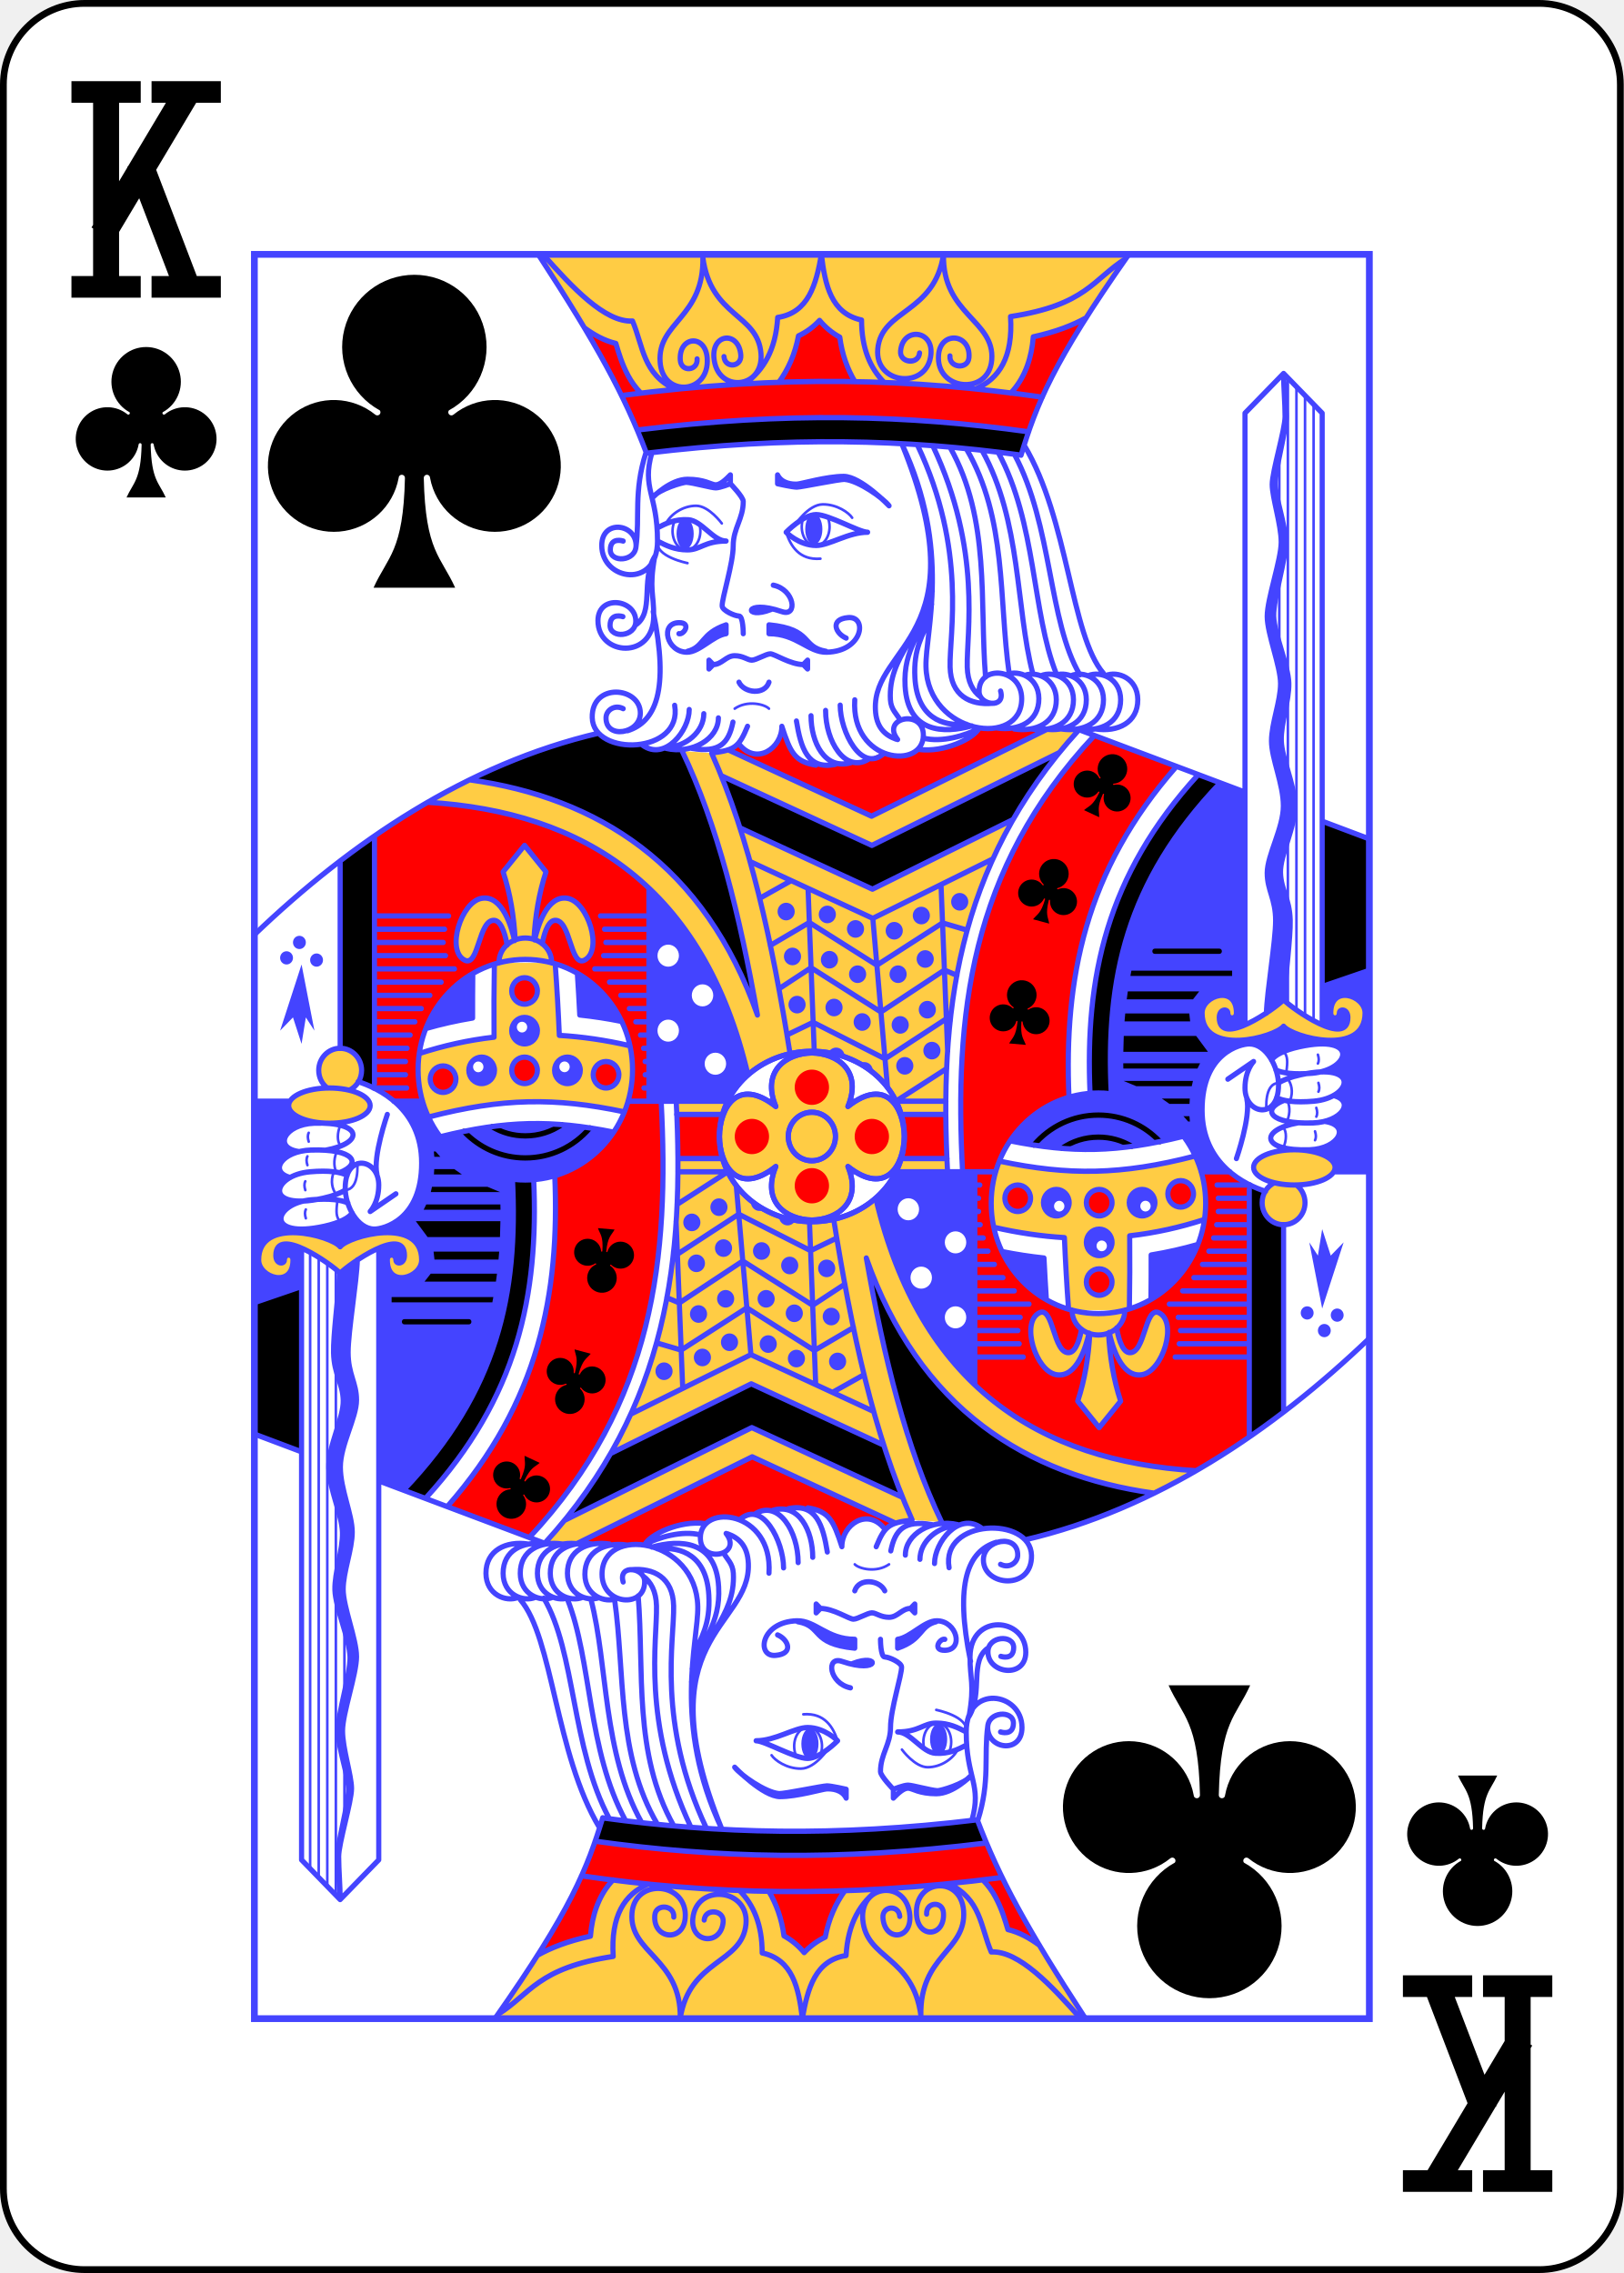
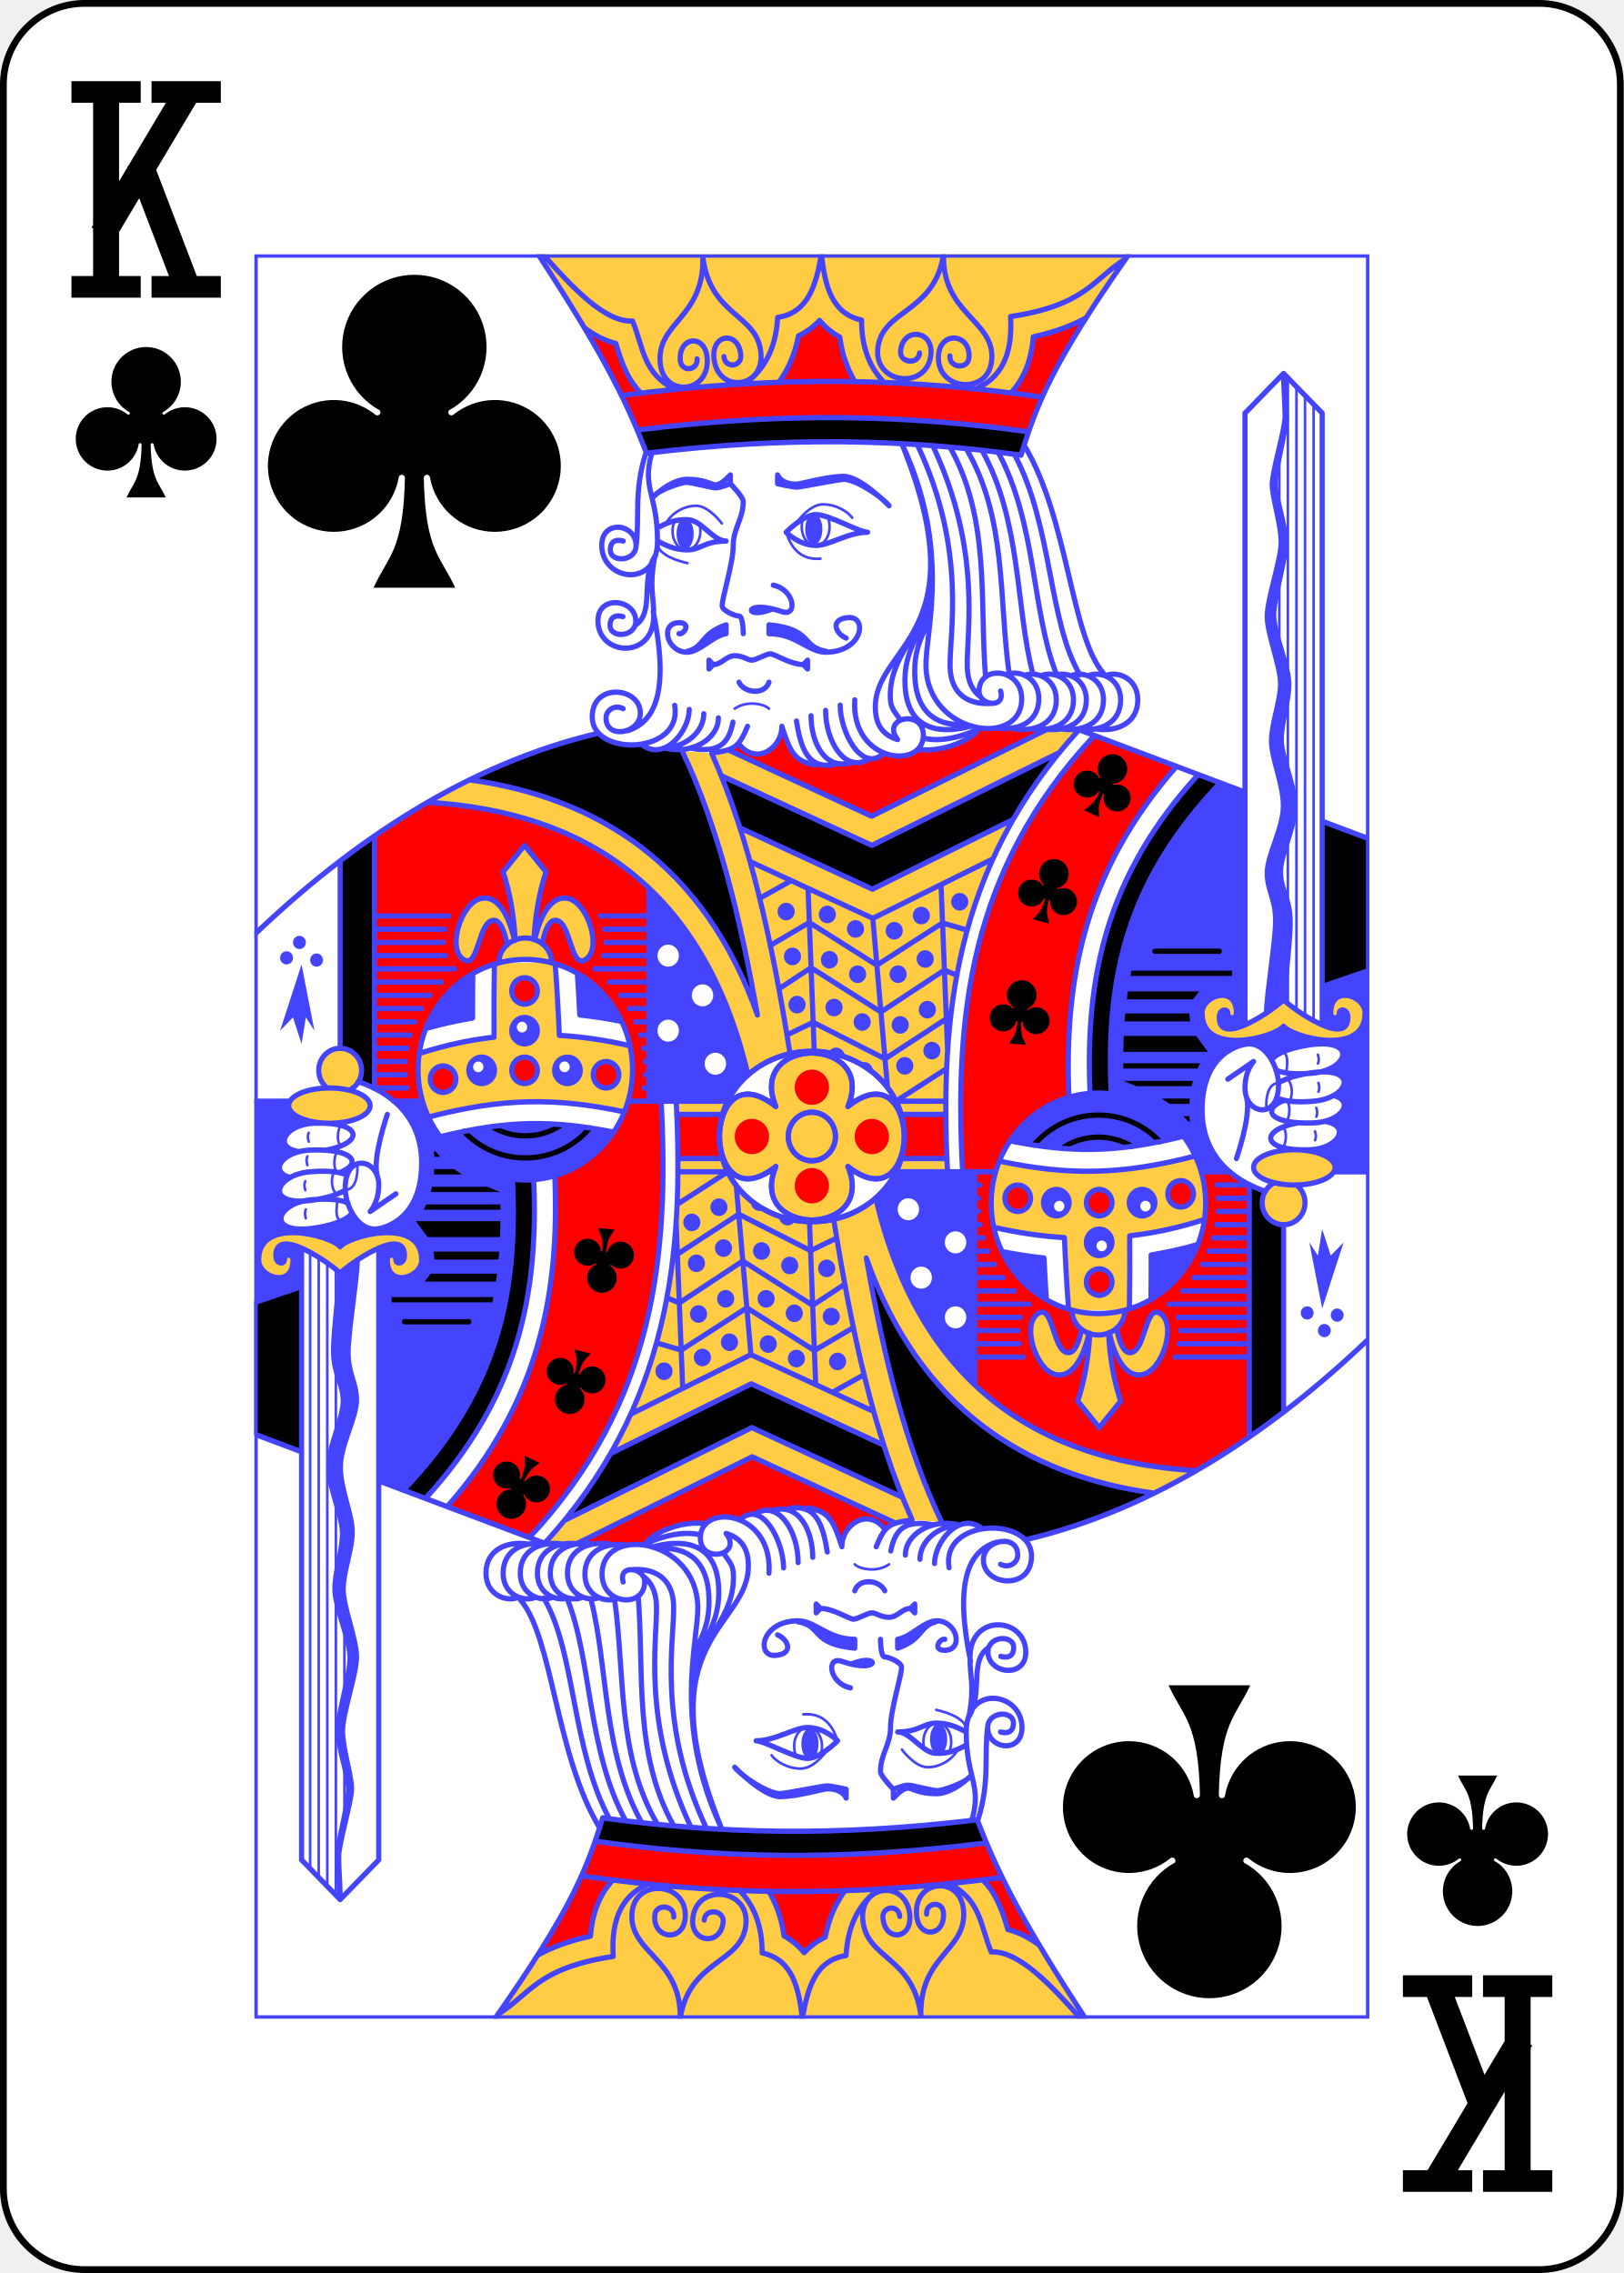
<svg xmlns="http://www.w3.org/2000/svg" xmlns:xlink="http://www.w3.org/1999/xlink" width="2.5in" height="3.5in" viewBox="-120 -168 240 336" preserveAspectRatio="none" class="card" face="KC">
-   <defs>
-     <rect id="CKX" width="164.8" height="260.8" x="-82.4" y="-130.4" />
-   </defs>
+   <symbol id="CKX">
+     <path d="M0,0 L164.8,0 L164.8,260.8 L0,260.8 Z" stroke-width="1" />
+   </symbol>
  <symbol id="CK" viewBox="-500 -500 1000 1000" preserveAspectRatio="xMinYMid">
    <path d="M-285 -460L-85 -460M-185 -460L-185 460M-285 460L-85 460M85 -460L285 -460M185 -440L-170 155M85 460L285 460M185 440L-10 -70" stroke="black" stroke-width="120" stroke-linecap="square" stroke-miterlimit="1.5" fill="none" />
  </symbol>
  <symbol id="C" viewBox="-600 -600 1200 1200" preserveAspectRatio="xMinYMid">
    <path d="M30 150C35 385 85 400 130 500L-130 500C-85 400 -35 385 -30 150A10 10 0 0 0 -50 150A210 210 0 1 1 -124 -51A10 10 0 0 0 -110 -65A230 230 0 1 1 110 -65A10 10 0 0 0 124 -51A210 210 0 1 1 50 150A10 10 0 0 0 30 150Z" fill="black" />
  </symbol>
  <symbol id="CK1" preserveAspectRatio="none" viewBox="0 0 1300 2000">
    <path fill="#FC4" d="M315.885,799.273c-12.562,0 -24.692,1.853 -36.105,5.371 -0.482,27.81 -0.564,55.373 -0.33,82.758 -30.264,3.329 -59.226,9.711 -87.205,18.668 -0.918,6.037 -1.359,12.068 -1.359,18.203 0,19.372 4.407,37.715 12.396,53.82 85.715,-21.842 147.417,-22.492 227.926,-6.012 6.301,-14.68 9.678,-30.85 9.678,-47.809 0,-9.419 -1.041,-18.594 -3.1,-27.301 -28.568,-6.289 -55.929,-10.094 -82.244,-11.602 -1.17,-27.087 -2.756,-54.122 -4.695,-81.094 -11.011,-3.262 -22.783,-5.004 -34.961,-5.004zM315,865a15,15 0 0 1 15,15 15,15 0 0 1 -15,15 15,15 0 0 1 -15,-15 15,15 0 0 1 15,-15zm-50,45a15,15 0 0 1 15,15 15,15 0 0 1 -15,15 15,15 0 0 1 -15,-15 15,15 0 0 1 15,-15zm100,0a15,15 0 0 1 15,15 15,15 0 0 1 -15,15 15,15 0 0 1 -15,-15 15,15 0 0 1 15,-15zM285.242,803.2a30.653,27.5 0 0 1 -0.01,-0.7 30.653,27.5 0 0 1 30.653,-27.5 30.653,27.5 0 0 1 30.653,27.5v0a30.653,27.5 0 0 1 -0.011,0.741M303.336,777.964C300.167,763.716 289.4,725.933 265,730c-23.937,3.989 -41.639,59.017 -20,70 16.945,8.601 16.09,-46.873 35,-45 9.353,0.926 13.581,21.494 14.691,28.027M325.938,776.554C327.446,750.406 331.614,724.785 340,700l-25,-30 -25,30c8.449,24.971 12.617,50.791 14.095,77.143M335.565,781.59C336.989,773.911 341.253,755.866 350,755c18.91,-1.873 18.055,53.601 35,45 21.639,-10.983 3.937,-66.011 -20,-70 -24.002,-4 -34.812,32.494 -38.175,47.247M692.055,965.938C709.004,925.848 680.221,905.826 650,905.238c-30.221,0.587 -59.004,20.61 -42.055,60.699 -45,-34.547 -65.377,2.234 -65.636,34.062 0.259,31.828 20.636,68.61 65.636,34.062 -16.95,40.089 11.834,60.112 42.055,60.699 30.221,-0.587 59.004,-20.61 42.055,-60.699 45,34.547 65.377,-2.234 65.636,-34.062 -0.259,-31.828 -20.636,-68.61 -65.636,-34.062zM625.332,910.537c-1.29,-7.872 -2.6,-15.699 -3.928,-23.484 1.33,7.788 2.648,15.604 3.941,23.479zm124.392,49.792 56.495,-0.442c0.754,-109.529 18.217,-216.805 78.238,-318.928L720.643,719.635 566.141,650.158c-9.748,-29.54 -20.637,-57.824 -32.992,-84.678l-34.475,-2.598c41.321,84.043 67.265,185.872 87.854,299.418C556.316,778.594 509.835,715.502 450.533,671.752 393.438,629.63 325.649,605.785 251.816,595.359c-16.482,7.737 -33.214,16.435 -49.742,25.709 182.001,10.664 321.309,95.862 372.763,308.34C635,890 711.038,893.671 749.724,960.329ZM609.779,823.213c0.128,0.657 0.259,1.311 0.387,1.969 -0.128,-0.658 -0.259,-1.312 -0.387,-1.969zm3.334,17.41c0.19,1.013 0.377,2.032 0.566,3.047 -0.189,-1.015 -0.377,-2.034 -0.566,-3.047zm2.693,14.621c0.351,1.93 0.701,3.861 1.049,5.797 -0.347,-1.937 -0.698,-3.866 -1.049,-5.797zm1.723,9.6c1.228,6.89 2.437,13.817 3.629,20.779 -1.191,-6.965 -2.402,-13.887 -3.629,-20.779zM1214.918,1054.939A25,25 0 0 1 1225,1075v0a25,25 0 0 1 -25,25 25,25 0 0 1 -25,-25 25,25 0 0 1 14.281,-22.585M1260,1035a47.5,20 0 0 1 -47.5,20 47.5,20 0 0 1 -47.5,-20 47.5,20 0 0 1 47.5,-20 47.5,20 0 0 1 47.5,20zM1105,860c0,-20 40,-32.707 40,0 0,7.453 -10,7.533 -10,0 0,-5 -9.929,-5.124 -10,5 -0.247,34.999 65,-10 75,-20 10,10 75.247,54.999 75,20 -0.071,-10.124 -10,-10 -10,-5 0,7.533 -10,7.453 -10,0 0,-32.707 40,-20 40,0 0,50 -85,27.6 -95,15 -10,12.6 -95,35 -95,-15zM961.508,538.871 924.371,538.304 719.572,636.91 552.731,561.53C548.522,563.039 542.702,564.015 535,565l9.177,25.88L720,670 938.71,564.549c7.323,-8.75 14.87,-17.238 22.798,-25.678zM314.675,-24.081c55.011,81.034 88.648,134.919 113.401,184.046 187.307,-23.752 340.515,-19.215 490.885,1.272 18.165,-39.343 46.776,-87.051 102.705,-164.126M806.262,960l-58.252,3e-5 6.218,15h51.22zm-254.299,7e-5 -59.368,-2e-5L492.499,975h52.346z" />
  </symbol>
  <symbol id="CK2" preserveAspectRatio="none" viewBox="0 0 1300 2000">
    <path fill="red" d="M330,835a15,15 0 0 1 -15,15 15,15 0 0 1 -15,-15 15,15 0 0 1 15,-15 15,15 0 0 1 15,15zM330,925a15,15 0 0 1 -15,15 15,15 0 0 1 -15,-15 15,15 0 0 1 15,-15 15,15 0 0 1 15,15zM235,935a15,15 0 0 1 -15,15 15,15 0 0 1 -15,-15 15,15 0 0 1 15,-15 15,15 0 0 1 15,15zM425,930a15,15 0 0 1 -15,15 15,15 0 0 1 -15,-15 15,15 0 0 1 15,-15 15,15 0 0 1 15,15zM139.82,945.306c7.62,3.718 15.839,8.658 23.19,14.922l33.176,-0.048c-3.453,-11.245 -5.302,-23.36 -5.302,-35.905 10e-6,-58.338 39.964,-107.342 94.008,-121.128l0.349,0.054c-0.007,-0.233 -0.01,-0.466 -0.01,-0.7 0,-7.817 3.635,-14.872 9.465,-19.676C293.581,776.494 289.353,755.926 280,755c-18.91,-1.873 -18.055,53.601 -35,45 -21.639,-10.983 -3.937,-66.011 20,-70 24.4,-4.067 35.167,33.716 38.336,47.964l0.759,-0.82C302.617,750.791 298.449,724.971 290,700l25,-30 25,30c-8.386,24.785 -12.554,50.406 -14.062,76.554l0.887,0.693C330.188,762.494 340.998,726 365,730c23.937,3.989 41.639,59.017 20,70 -16.945,8.601 -16.09,-46.873 -35,-45 -8.747,0.866 -13.011,18.911 -14.708,26.302 6.749,4.751 11.246,12.504 11.246,21.198 0,0 -0.004,0.494 0.335,0.738 54.217,13.902 94.012,62.822 94.012,121.037 0,12.296 -1.775,24.177 -5.178,35.564l24.588,0.162 -0.034,-241.332c-67.099,-62.058 -155.93,-91.59 -258.1,-97.65 -21.19,11.91 -42.063,24.819 -62.295,38.421L140,940ZM600.074,1000a20,20 0 0 1 -20,20 20,20 0 0 1 -20,-20 20,20 0 0 1 20,-20 20,20 0 0 1 20,20zM670,944.171a20,20 0 0 1 -20,20 20,20 0 0 1 -20,-20 20,20 0 0 1 20,-20 20,20 0 0 1 20,20zM492.279,974.457c0.903,16.641 1.104,34.162 1.149,50.803l53.451,-0.341c-3.026,-7.745 -4.501,-16.506 -4.569,-24.919 0.07,-8.615 1.614,-17.593 4.745,-25.429M949.495,955.597c-40.89,11.85 -72.976,43.679 -85.452,84.269l-38.424,0.127c-9.314,-175.274 7.103,-342.09 153.56,-494.674l95.939,35.134C968.125,698.475 943.889,822.19 949.495,955.597ZM869.189,535.838l55.182,2.466 -204.799,98.606 -167.212,-75.257c4.803,-1.49 8.364,-3.585 12.055,-6.76C585,580 615,560 615,535c10,30 15,40 39.615,43.97 28.317,-1.168 56.271,-2.887 77.742,-14.417 16.018,6.956 33.704,5.118 42.247,-4.035 29.608,4.696 64.647,-11.968 69.861,-23.703 8.364,1.277 17.089,1.043 24.724,-0.977zM385.068,83.802c10.924,7.535 23.026,14.089 36.414,17.193 3.267,10.612 6.91,23.055 14.428,36.765 3.727,6.796 8.659,13.439 14.083,19.651 56.069,-6.631 109.767,-10.662 161.315,-12.313 10.983,-14.435 19.109,-32.141 23.045,-52.675 9.534,-4.369 17.877,-10.464 24.628,-17.581 6.334,7.509 14.316,14.094 23.585,19.026 2.55,19.152 8.806,36.11 17.092,50.458 62.52,0.996 122.871,5.51 182.229,12.897 1.037,-1.05 2.172,-2.283 3.279,-3.56 13.508,-15.578 21.043,-36.194 22.979,-60.173 26.421,-5.609 46.231,-13.179 61.298,-20.946C932.027,129.866 915.355,165.636 902.969,200.448 762.459,182.124 619.895,178.132 445.947,198.207 430.242,162.076 411.849,127.382 385.068,83.802Z" />
  </symbol>
  <symbol id="CK3" preserveAspectRatio="none" viewBox="0 0 1300 2000">
    <path fill="#44F" d="M1200 135C1199.963 150.315 1201.717 168.768 1201.717 183.768C1201.717 198.768 1186.717 245.82 1186.717 260.82C1186.717 275.82 1197.201 306.232 1197.201 326.232C1197.201 346.232 1180.895 390.336 1180.895 410.336C1180.895 430.336 1196.453 466.643 1196.453 486.643C1196.453 506.643 1185.895 531.643 1185.895 551.643C1185.895 571.643 1199.736 600.264 1199.736 625.264C1199.736 650.264 1180.895 681.158 1180.895 701.158C1180.895 721.158 1190.707 730.336 1190.707 755.336C1190.707 778.593 1180.532 836.2 1179.959 860.199L1200.408 845.623C1202.316 817.811 1208.24 774.169 1207.709 754.729C1207.027 729.738 1196.969 720.83 1196.424 700.838C1195.878 680.845 1213.872 649.448 1213.189 624.457C1212.507 599.466 1197.888 571.233 1197.342 551.24C1196.796 531.248 1206.669 505.969 1206.123 485.977C1205.577 465.984 1189.034 430.118 1188.488 410.125C1187.943 390.132 1203.04 345.598 1202.494 325.605C1201.948 305.613 1190.638 275.5 1190.228 260.506C1189.819 245.511 1203.53 198.067 1203.121 183.072C1202.712 168.078 1200.447 149.679 1200 135zM652.26 294.029A10 17.5 0 0 0 642.26 311.529A10 17.5 0 0 0 652.26 329.029A10 17.5 0 0 0 662.26 311.529A10 17.5 0 0 0 652.26 294.029zM502.215 299.203A10 17.5 0 0 0 492.215 316.703A10 17.5 0 0 0 502.215 334.203A10 17.5 0 0 0 512.215 316.703A10 17.5 0 0 0 502.215 299.203zM550 420C520 430 525 445 505 450L504.465 450.986C519.068 450.964 535 432.099 550 430L550 420zM600 420L600 430C632.317 430 645.721 451.485 667.297 450.986L666.506 450C636.948 445 652.098 425 600 420zM1126 599.061C1015.815 711.505 992.442 822.225 998.879 951.623C1048.65 957.362 1089.64 992.637 1103.625 1039.775L1137.059 1039.93C1119.776 1025.488 1105 1003.421 1105 970C1105 905 1150 895 1160 895C1170.714 895 1179.736 902.646 1185.881 913.133C1189.438 907.935 1200.299 902.142 1218.371 898.27C1285.078 883.975 1278.994 920.775 1238.9 927.318C1275.874 923.812 1277.755 942.641 1258.422 953.398C1279.743 958.961 1271.8 976.953 1247.693 982.826C1278.933 986.922 1264.82 1013.867 1230.631 1015.809C1247.984 1019.576 1260 1026.697 1260 1035C1260 1036.834 1259.414 1038.61 1258.373 1040.148L1300 1040.029L1300 662.668L1245 642.504L1244.897 873.416C1260.947 880.242 1275.115 881.344 1275 865C1274.929 854.876 1265 855 1265 860C1265 867.533 1255 867.453 1255 860C1255 827.293 1295 840 1295 860C1295 910 1210 887.6 1200 875C1195.794 880.299 1178.32 887.326 1159.484 889.977C1159.215 890.014 1158.946 890.052 1158.676 890.088C1157.543 890.239 1156.406 890.38 1155.268 890.498C1130.54 893.06 1105 887.407 1105 860C1105 840 1145 827.293 1145 860C1145 867.453 1135 867.533 1135 860C1135 855 1125.071 854.876 1125 865C1124.886 881.128 1138.68 880.268 1154.783 873.551L1155 609.209L1126 599.061zM1238.9 927.318C1236.931 927.505 1234.889 927.738 1232.719 928.057C1234.859 927.891 1236.921 927.641 1238.9 927.318zM460.174 718.588L459.896 960L550.65 960.072L575.322 929.25C552.679 836.103 513.073 767.382 460.174 718.588zM822.381 723.916A10 10 0 0 0 812.381 733.916A10 10 0 0 0 822.381 743.916A10 10 0 0 0 832.381 733.916A10 10 0 0 0 822.381 723.916zM620 735A10 10 0 0 0 610 745A10 10 0 0 0 620 755A10 10 0 0 0 630 745A10 10 0 0 0 620 735zM668.029 738.283A10 10 0 0 0 658.029 748.283A10 10 0 0 0 668.029 758.283A10 10 0 0 0 678.029 748.283A10 10 0 0 0 668.029 738.283zM777.635 739.516A10 10 0 0 0 767.635 749.516A10 10 0 0 0 777.635 759.516A10 10 0 0 0 787.635 749.516A10 10 0 0 0 777.635 739.516zM700.871 754.705A10 10 0 0 0 690.871 764.705A10 10 0 0 0 700.871 774.705A10 10 0 0 0 710.871 764.705A10 10 0 0 0 700.871 754.705zM746.025 756.758A10 10 0 0 0 736.025 766.758A10 10 0 0 0 746.025 776.758A10 10 0 0 0 756.025 766.758A10 10 0 0 0 746.025 756.758zM52.5 772.5A7.5 7.5 0 0 0 45 780A7.5 7.5 0 0 0 52.5 787.5A7.5 7.5 0 0 0 60 780A7.5 7.5 0 0 0 52.5 772.5zM482.5 782.5C489.404 782.5 495 788.096 495 795C495 801.904 489.404 807.5 482.5 807.5C475.596 807.5 470 801.904 470 795C470 788.096 475.596 782.5 482.5 782.5zM627.389 785.902A10 10 0 0 0 617.389 795.902A10 10 0 0 0 627.389 805.902A10 10 0 0 0 637.389 795.902A10 10 0 0 0 627.389 785.902zM782.15 788.777A10 10 0 0 0 772.15 798.777A10 10 0 0 0 782.15 808.777A10 10 0 0 0 792.15 798.777A10 10 0 0 0 782.15 788.777zM670.492 789.598A10 10 0 0 0 660.492 799.598A10 10 0 0 0 670.492 809.598A10 10 0 0 0 680.492 799.598A10 10 0 0 0 670.492 789.598zM37.5 790A7.5 7.5 0 0 0 30 797.5A7.5 7.5 0 0 0 37.5 805A7.5 7.5 0 0 0 45 797.5A7.5 7.5 0 0 0 37.5 790zM72.5 792.5A7.5 7.5 0 0 0 65 800A7.5 7.5 0 0 0 72.5 807.5A7.5 7.5 0 0 0 80 800A7.5 7.5 0 0 0 72.5 792.5zM55 805L30 880L45 865L55 895L60 865L70 880L55 805zM703.334 806.018A10 10 0 0 0 693.334 816.018A10 10 0 0 0 703.334 826.018A10 10 0 0 0 713.334 816.018A10 10 0 0 0 703.334 806.018zM750.541 806.018A10 10 0 0 0 740.541 816.018A10 10 0 0 0 750.541 826.018A10 10 0 0 0 760.541 816.018A10 10 0 0 0 750.541 806.018zM376.646 815.021C377.643 830.719 378.557 846.476 379.371 862.24C395.318 863.875 411.581 866.286 428.104 869.275C416.796 846.245 398.831 827.397 376.646 815.021zM254.529 815.438C230.127 829.151 210.895 850.788 200.07 877.217C217.64 872.651 235.797 868.648 254.414 865.678C254.378 849.004 254.428 832.278 254.529 815.438zM522.5 827.5C529.404 827.5 535 833.096 535 840C535 846.904 529.404 852.5 522.5 852.5C515.596 852.5 510 846.904 510 840C510 833.096 515.596 827.5 522.5 827.5zM632.727 840.5A10 10 0 0 0 622.727 850.5A10 10 0 0 0 632.727 860.5A10 10 0 0 0 642.727 850.5A10 10 0 0 0 632.727 840.5zM675.83 843.785A10 10 0 0 0 665.83 853.785A10 10 0 0 0 675.83 863.785A10 10 0 0 0 685.83 853.785A10 10 0 0 0 675.83 843.785zM784.613 846.248A10 10 0 0 0 774.613 856.248A10 10 0 0 0 784.613 866.248A10 10 0 0 0 794.613 856.248A10 10 0 0 0 784.613 846.248zM708.67 860.205A10 10 0 0 0 698.67 870.205A10 10 0 0 0 708.67 880.205A10 10 0 0 0 718.67 870.205A10 10 0 0 0 708.67 860.205zM753.006 863.49A10 10 0 0 0 743.006 873.49A10 10 0 0 0 753.006 883.49A10 10 0 0 0 763.006 873.49A10 10 0 0 0 753.006 863.49zM315 865A15 15 0 0 0 300 880A15 15 0 0 0 315 895A15 15 0 0 0 330 880A15 15 0 0 0 315 865zM482.5 867.5C489.404 867.5 495 873.096 495 880C495 886.904 489.404 892.5 482.5 892.5C475.596 892.5 470 886.904 470 880C470 873.096 475.596 867.5 482.5 867.5zM312.041 869.941A6.026 6.074 0 0 1 318.068 876.016A6.026 6.074 0 0 1 312.041 882.09A6.026 6.074 0 0 1 306.016 876.016A6.026 6.074 0 0 1 312.041 869.941zM789.951 892.635A10 10 0 0 0 779.951 902.635A10 10 0 0 0 789.951 912.635A10 10 0 0 0 799.951 902.635A10 10 0 0 0 789.951 892.635zM678.293 899.203A10 10 0 0 0 669.188 905.07L688.271 909.854A10 10 0 0 0 688.293 909.203A10 10 0 0 0 678.293 899.203zM537.5 905C544.404 905 550 910.596 550 917.5C550 924.404 544.404 930 537.5 930C530.596 930 525 924.404 525 917.5C525 910.596 530.596 905 537.5 905zM758.342 909.877A10 10 0 0 0 748.342 919.877A10 10 0 0 0 758.342 929.877A10 10 0 0 0 768.342 919.877A10 10 0 0 0 758.342 909.877zM265 910A15 15 0 0 0 250 925A15 15 0 0 0 265 940A15 15 0 0 0 280 925A15 15 0 0 0 265 910zM365 910A15 15 0 0 0 350 925A15 15 0 0 0 365 940A15 15 0 0 0 380 925A15 15 0 0 0 365 910zM361.607 914.941A6.026 6.074 0 0 1 367.633 921.016A6.026 6.074 0 0 1 361.607 927.09A6.026 6.074 0 0 1 355.58 921.016A6.026 6.074 0 0 1 361.607 914.941zM261.025 915A6.026 6.074 0 0 1 267.053 921.074A6.026 6.074 0 0 1 261.025 927.148A6.026 6.074 0 0 1 255 921.074A6.026 6.074 0 0 1 261.025 915zM711.133 915.623A10 10 0 0 0 705.51 917.355L720.975 927.398A10 10 0 0 0 721.133 925.623A10 10 0 0 0 711.133 915.623zM325.588 985.371C291.707 985.617 257.52 990.424 216.973 1000.275C239.571 1030.114 275.49 1049.273 315.885 1049.273C358.635 1049.273 396.373 1027.814 418.719 995.039C385.14 988.487 355.483 985.154 325.588 985.371z" />
  </symbol>
  <symbol id="CK4" preserveAspectRatio="none" viewBox="0 0 1300 2000">
    <path fill="black" d="M672.932,185.051c-70.695,-0.111 -145.242,4.245 -226.6,14.096l10.719,26.285c165.82,-19.487 302.234,-15.744 436.891,2.145l8.82,-26.432C828.225,191.039 753.053,185.177 672.932,185.051ZM401.371,542.795c-51.871,11.766 -101.648,29.669 -149.643,52.605 73.92,10.384 141.71,34.23 198.805,76.352 59.302,43.75 105.782,106.842 135.994,190.549C565.939,748.755 539.995,646.926 498.674,562.883L425,555ZM938.568,564.764 720,670 544.178,590.879l21.852,59.182 154.613,69.574 163.99,-78.959zm161.953,24.988C992.685,704.048 968.491,820.681 974.32,951.086l24.766,0.594C992.443,822.223 1015.815,711.504 1126.139,599.146ZM1245,642.299v187.727l55,-18.357V662.613ZM139.914,659.406c-13.638,9.143 -39.99,28.348 -39.99,28.348L100,900c13.807,0 25,11.193 25,25 0,4.939 -1.431,9.543 -4.184,13.057 5.064,1.281 12.006,3.796 19.5,7.492L140,940ZM1050,787c-4.057,-0.057 -4.057,6.057 0,6h75c4.057,0.057 4.057,-6.057 0,-6zm-27.457,25 -1.141,6H1140v-6zm-4.174,23.5 -1.242,9h77.267l7.236,-9zm-2.996,25 -0.814,9h76.51l-1.035,-9zm-1.726,25.5 -0.492,18h98.631l-13.719,-18zm-0.602,31 0.133,6h86.402l3.066,-6zm0.447,20 14.803,6h64.621l1.395,-6zm44.559,20 8.865,6h23.383l0.357,-6zm25.17,20 5.519,6h2.035l-0.543,-6zm-725.148,6.648a3,3 0 0 0 -1.604,0.529c-11.457,7.663 -25.357,12.096 -40.584,12.096 -13.727,0 -26.375,-3.605 -37.129,-9.928a3,3 0 1 0 -3.041,5.172c11.669,6.861 25.391,10.756 40.17,10.756 16.394,0 31.485,-4.793 43.92,-13.109a3,3 0 0 0 -1.732,-5.516zm33.119,3.672a3,3 0 0 0 -2.297,1.055c-17.731,20.208 -43.762,32.898 -73.01,32.898 -27.389,0 -51.952,-11.127 -69.527,-29.137a3,3 0 1 0 -4.295,4.189c18.666,19.127 44.806,30.947 73.822,30.947 30.986,0 58.688,-13.479 77.52,-34.941a3,3 0 0 0 -2.213,-5.012z" />
  </symbol>
  <symbol id="CK5" preserveAspectRatio="none" viewBox="0 0 1300 2000">
    <path stroke="#44F" stroke-linecap="round" stroke-linejoin="round" stroke-width="6" fill="none" d="M522.899,3.48c9.297,67.907 63.934,63.432 67.753,108.843 3.441,40.921 -51.645,45.49 -54.872,4.551 -2.181,-27.669 29.204,-29.893 31.355,-2.601 1.075,13.646 -18.522,15.272 -19.597,1.625M522.899,3.48C524.357,72.037 469.728,76.624 473.07,122.076c3.011,40.956 58.098,36.388 54.872,-4.551 -2.181,-27.669 -33.506,-24.692 -31.355,2.601 1.075,13.646 20.673,12.021 19.597,-1.625M803.52,0.008c-1.617,68.432 60.021,74.375 56.2,119.751 -3.446,40.92 -65.701,35.012 -62.012,-5.886 2.493,-27.641 37.895,-23.902 35.436,3.364 -1.229,13.633 -23.377,11.53 -22.147,-2.102M803.499,0.01C792.848,67.581 731.196,61.822 726.837,107.146c-3.931,40.874 58.324,46.784 62.012,5.886 2.493,-27.641 -32.977,-30.629 -35.436,-3.364 -1.229,13.633 20.918,15.735 22.147,2.102M881.76,157.364c1.162,-1.191 2.297,-2.424 3.404,-3.7 13.508,-15.578 21.043,-36.194 22.979,-60.173C934.565,87.882 954.374,80.312 970,71.807M840.764,152.609C868.581,141.054 884.669,116.444 881.616,70.528 970.038,57.493 977.856,28.05 1016.116,4.804M384.638,83.186c11.354,8.151 23.456,14.705 36.844,17.809 3.267,10.612 6.91,23.055 14.428,36.765 3.727,6.796 8.659,13.439 14.821,19.612M490.657,153.044C452.771,135.41 453.483,104.497 440.895,75.58 408.942,77.337 370.459,37.367 336.36,-0.2M611.364,145.179c10.925,-14.516 19.051,-32.222 22.987,-52.756 9.534,-4.369 17.877,-10.464 24.628,-17.581 6.334,7.509 14.316,14.094 23.585,19.026 2.55,19.152 8.806,36.11 17.69,50.523M661.111,-4.759348e-7C654.888,34.596 646.015,66.138 610.121,71.521 608.01,108.173 593.554,131.478 571.811,146.878M734.47,145.372C718.002,129.079 707.963,106.586 707.944,74.453 672.417,66.93 665.355,34.91 661.111,-4.759348e-7c0,0 0,0 0,0M1019.418,0.214C930.312,123.368 911.818,170.701 893.877,227.738M331.331,0.603C399.557,102.391 431.379,159.184 457.191,225.525M446.332,199.147c173.564,-21.015 316.127,-17.023 456.431,1.998M457.051,225.432c165.82,-19.487 302.234,-15.745 436.89,2.144M428.129,160.035c187.255,-23.821 340.462,-19.284 490.611,1.877M-0.065,771.262C113.128,665.907 248.106,577.56 401.371,542.796M1155,609.634 959.395,538.071M1300,662.683l-55,-20.122M924.371,538.304 719.572,636.91 552.273,561.626M544.177,590.88 720,670 938.568,564.763M566.03,650.06l154.613,69.575 163.991,-78.958M577.896,688.297l143.174,64.427 140.143,-67.476M647.054,757.407l78.748,48.387 76.561,-47.889M649.065,808.666l81.47,50.197 74.01,-47.519M651.494,870.604l83.774,41.328 71.531,-45.383M800.589,714.438l7.728,189.336M625.965,709.928l-36.854,20.102M647.055,757.407l-45.62,26.06M649.065,808.666l-37.577,23.997M651.494,870.604 620.961,884.876M802.363,757.904l28.806,8.172M806.798,866.548l4.647,2.216M804.545,811.344l14.644,6.01M605.783,960 599.283,960M700.717,960l-6.5,-10e-6M460,960 460,718.461M440.885,924.274a125,125 0 0 1 -125,125 125,125 0 0 1 -125,-125 125,125 0 0 1 125,-125 125,125 0 0 1 125,125v0M961.508,538.871C815.969,693.799 799.004,865.22 808.188,1039.996M825.704,1039.985C816.305,864.718 832.722,697.903 979.428,545.419M949.775,955.531C943.889,822.19 968.125,698.475 1075.097,580.488M999.086,951.68C992.442,822.224 1015.816,711.505 1126.139,599.147M974.32,951.086C968.491,820.681 992.685,704.047 1100.521,589.751M677.5,1000A27.5,27.5 0 0 1 650,1027.5 27.5,27.5 0 0 1 622.5,1000 27.5,27.5 0 0 1 650,972.5 27.5,27.5 0 0 1 677.5,1000v0M692.055,965.938C709.004,925.848 680.221,905.826 650,905.238c-30.221,0.587 -59.004,20.61 -42.055,60.699 -45,-34.547 -65.377,2.234 -65.636,34.062 0.259,31.828 20.636,68.61 65.636,34.062 -16.95,40.089 11.834,60.112 42.055,60.699 30.221,-0.587 59.004,-20.61 42.055,-60.699 45,34.547 65.377,-2.234 65.636,-34.062 -0.259,-31.828 -20.636,-68.61 -65.636,-34.062v0M498.674,562.882c41.321,84.043 67.265,185.872 87.853,299.418C556.316,778.594 509.835,715.502 450.533,671.752 393.438,629.63 325.648,605.784 251.28,595.714M196.201,960H162.654M140,659.363V940M100,687.779V900M1214.918,1054.939A25,25 0 0 1 1225,1075v0a25,25 0 0 1 -25,25 25,25 0 0 1 -25,-25 25,25 0 0 1 14.281,-22.585M1179.074,1062.185C1156.123,1055.045 1105,1032.163 1105,970c0,-65 45,-75 55,-75 20,0 34.105,26.642 34.105,46.642 0,40 -39.105,33.772 -39.105,3.358 0,-20 10,-30 10,-30l-30,20M1260,1035a47.5,20 0 0 1 -47.5,20 47.5,20 0 0 1 -47.5,-20 47.5,20 0 0 1 47.5,-20 47.5,20 0 0 1 47.5,20v0M1193.849,939.442C1199.452,935.884 1208.185,932.532 1220,930v0c70,-15 59.845,26.263 15,30 -21.683,1.807 -36.039,-0.242 -43.223,-4.09M1258.165,953.489c25.294,6.414 10.023,30.033 -24.041,31.153 -50.432,1.659 -60.461,-15.413 -33.333,-25.699M1247.535,982.835c31.398,4.087 17.286,31.032 -17.147,32.231 -56.677,1.973 -59.351,-22.549 -13.184,-30.637M1185.958,913.445c3.48,-5.511 14.34,-11.303 32.413,-15.176v0c70,-15 59.845,26.263 15,30 -20.954,1.746 -35.065,-0.109 -42.474,-3.708M1157.097,957.322C1162.097,977.322 1145,1025 1145,1025M1155,873.428V180l45,-45 45,45v693.428M1105,860c0,-20 40,-32.707 40,0 0,7.453 -10,7.533 -10,0 0,-5 -9.929,-5.124 -10,5 -0.247,34.999 65,-10 75,-20 10,10 75.247,54.999 75,20 -0.071,-10.124 -10,-10 -10,-5 0,7.533 -10,7.453 -10,0 0,-32.707 40,-20 40,0 0,50 -85,27.6 -95,15 -10,12.6 -95,35 -95,-15v0M1200.408,845.624c1.908,-27.812 7.833,-71.455 7.302,-90.895 -0.682,-24.991 -10.74,-33.899 -11.286,-53.891 -0.546,-19.993 17.447,-51.39 16.765,-76.381 -0.682,-24.991 -15.3,-53.223 -15.846,-73.216 -0.546,-19.993 9.326,-45.271 8.781,-65.264 -0.546,-19.993 -17.089,-55.86 -17.634,-75.853 -0.546,-19.993 14.55,-64.526 14.005,-84.519 -0.546,-19.993 -11.856,-50.106 -12.265,-65.1 -0.409,-14.994 13.301,-62.439 12.892,-77.433C1202.711,168.078 1200.447,149.679 1200,135c-0.037,15.315 1.716,33.768 1.716,48.768 0,15 -15,62.053 -15,77.053 0,15 10.484,45.411 10.484,65.411 0,20 -16.305,64.105 -16.305,84.105 0,20 15.558,56.305 15.558,76.305 0,20 -10.558,45 -10.558,65 0,20 13.842,48.621 13.842,73.621 0,25 -18.842,55.895 -18.842,75.895 0,20 9.811,29.179 9.811,54.179 0,23.257 -10.174,80.862 -10.747,104.862M203.405,977.834c85.591,-21.582 147.294,-22.233 227.62,-5.818M279.805,804.715c-0.507,27.74 -0.591,55.303 -0.357,82.688 -30.264,3.329 -59.225,9.709 -87.14,18.529M350.728,804.292c2.057,26.958 3.642,53.992 4.812,81.079 26.316,1.508 53.676,5.313 82.16,11.718M217.225,1000.164c76.071,-18.433 129.859,-19.104 201.299,-5.165M254.644,815.468c-0.216,16.81 -0.265,33.535 -0.23,50.209 -18.617,2.97 -36.774,6.973 -54.477,11.922M428.173,869.543c-16.592,-3.257 -32.855,-5.668 -48.802,-7.302 -0.814,-15.765 -1.727,-31.52 -2.813,-47.256M330,880a15,15 0 0 1 -15,15 15,15 0 0 1 -15,-15 15,15 0 0 1 15,-15 15,15 0 0 1 15,15v0M330,835a15,15 0 0 1 -15,15 15,15 0 0 1 -15,-15 15,15 0 0 1 15,-15 15,15 0 0 1 15,15v0M330,925a15,15 0 0 1 -15,15 15,15 0 0 1 -15,-15 15,15 0 0 1 15,-15 15,15 0 0 1 15,15v0M280,925a15,15 0 0 1 -15,15 15,15 0 0 1 -15,-15 15,15 0 0 1 15,-15 15,15 0 0 1 15,15v0M235,935a15,15 0 0 1 -15,15 15,15 0 0 1 -15,-15 15,15 0 0 1 15,-15 15,15 0 0 1 15,15v0M380,925a15,15 0 0 1 -15,15 15,15 0 0 1 -15,-15 15,15 0 0 1 15,-15 15,15 0 0 1 15,15v0M425,930a15,15 0 0 1 -15,15 15,15 0 0 1 -15,-15 15,15 0 0 1 15,-15 15,15 0 0 1 15,15v0M285.242,803.2a30.653,27.5 0 0 1 -0.01,-0.7 30.653,27.5 0 0 1 30.653,-27.5 30.653,27.5 0 0 1 30.653,27.5v0a30.653,27.5 0 0 1 -0.011,0.741M303.336,777.964C300.167,763.716 289.4,725.933 265,730c-23.937,3.989 -41.639,59.017 -20,70 16.945,8.601 16.09,-46.873 35,-45 9.353,0.926 13.581,21.494 14.691,28.027M304.095,777.143c4.4e-4,0.008 8.8e-4,0.016 10e-4,0.024M325.938,776.554C327.446,750.406 331.614,724.785 340,700l-25,-30 -25,30c8.449,24.971 12.617,50.791 14.095,77.143M325.937,776.57c3e-4,-0.005 6.1e-4,-0.011 9.1e-4,-0.016M335.565,781.59C336.989,773.911 341.253,755.866 350,755c18.91,-1.873 18.055,53.601 35,45 21.639,-10.983 3.937,-66.011 -20,-70 -24.002,-4 -34.812,32.494 -38.175,47.247M177.596,945l-38.541,10e-6M176.176,930 140,930M176.207,915 140,915M178.039,900 140,900M181.582,885l-41.582,10e-6M187.125,870 140,870M194.607,855l-54.607,-2e-5M204.609,840 140,840M217.781,825l-77.781,2e-5M233.264,810l-93.264,-3e-5M222.865,795 140,795M220.217,780l-80.217,2e-5M221.762,765 140,765M226.447,750H140M460,945h-5.826M460,930h-4.406M460,915h-4.436M460,900h-6.271M460,885h-9.812M460,870H444.662M460,855H437.189M460,840h-32.812M460,825l-46.006,10e-6M460,810l-63.174,-10e-6M460,795H407.115M460,780H409.783M460,765H408.238M460,750H403.553M1300,1040h-41.57M1245,830l55,-18.333M865.539,536.833c25.59,3.759 49.271,-7.043 49.106,-33.284 -0.151,-23.912 -23.268,-33.143 -37.899,-27.026M885.893,538.011c25.59,3.759 49.271,-7.043 49.106,-33.284 -0.146,-23.15 -21.819,-32.541 -36.477,-27.564M905.893,538.011c25.59,3.759 49.271,-7.043 49.106,-33.284 -0.151,-23.912 -23.268,-33.143 -37.899,-27.026M920.893,538.011c25.59,3.759 49.271,-7.043 49.106,-33.284 -0.144,-22.841 -21.244,-32.288 -35.886,-27.755M940.893,538.011c25.59,3.759 49.271,-7.043 49.106,-33.284 -0.151,-23.912 -23.268,-33.143 -37.899,-27.026M960.893,538.011c25.59,3.759 49.271,-7.043 49.106,-33.284 -0.151,-23.912 -23.268,-33.143 -37.899,-27.026M980.893,538.011c25.59,3.759 49.271,-7.043 49.106,-33.284 -0.151,-23.912 -23.268,-33.143 -37.899,-27.026M754.939,214.828c58.346,120.263 27.109,213.533 28.095,252.466C785,545 895,560 894.644,503.549 894.424,468.549 845,465 845,495c-0.589,16.604 31.333,20.568 25,0M772.98,215.893c58.234,119.781 37.199,213.163 38.182,251.981 0.82,32.388 23.432,43.343 49.503,41.019M791.001,216.953c57.746,119.272 39.18,212.217 40.16,250.92 0.414,16.365 6.392,27.258 15.569,33.731M811.034,218.617c47.441,81.937 34.363,176.107 41.472,260.645M830.075,220.354C877.756,299.707 867.694,390.717 880.005,475M848.35,222.124c45.916,80.088 39.247,178.279 59.153,252.778M867.13,224.324c44.889,80.253 39.318,181.402 67.873,251.109M886.073,226.539c44.622,81.12 39.369,189.049 76.428,250.118M897.635,216.501C949.209,300.14 951.802,432.027 990,475M774.524,561.152C804.212,565.214 839.251,548.55 845,537.053M755,215C846.368,433.509 720.994,442.801 724.062,515.888 724.908,536.029 735,545 748.285,549.575M779.956,548.381c21.553,5.252 48.56,-2.6 66.067,-11.301M790.445,381.673c-9.302,47.959 -51.778,73.173 -48.878,123.24 0.654,11.282 7.62,16.121 11.394,23.114M789.697,396.481c-10.502,31.11 -33.464,50.383 -31.002,92.875 3.099,53.494 45.332,53.94 77.633,45.163M788.25,411.562c-8.795,19.553 -20.033,35.141 -18.103,68.44 2.595,44.789 31.606,55.442 59.938,52.572M700,505c-4.579,71.226 80,80 80,40 0,-30 -50,-20 -30,5M683,511c0,30 24.833,77.835 51.129,54.581M666,517c0,35 22.575,70.896 49.356,55.678M649,523c0,30 16,62 46.421,53.226M632,529c5,30 13,56 45.453,49.033M615,535c10,30 15,40 39.615,43.97M575,535c-10,23.797 -15.385,26.851 -40,30M558,530.241C553,554.038 542.453,565.526 510,560M541,525.481C541,549.278 510.421,566.959 480,560M507,515.962c0,23.797 -28.117,58.868 -54.413,40.421M490,511.203C500,566.729 395,570 393.916,525.213 392.943,484.997 450,490 450,520c0,23.643 -40.818,30.224 -40,5 0.266,-8.218 10,-15 20,-10M565,555c20,25 50,5 50,-20M524,520.722c0,20.171 -20.534,37.883 -45.319,38.573M463.466,224.87C451.463,265.442 470,272.05 470,325c0,55 -65,45 -65,5 0,-30 40,-25 40,0 0,18.405 -30,20 -30,5 0,-15 15,-10 15,-10M456.513,224.828c-14.602,44.608 -6.856,72.643 -11.642,107.215M429.684,410.692c0,0 -15,-5 -15,10 0,15 30,13.405 30,-5 0,-25 -44.105,-30.411 -44.105,-0.411 0,40 64.421,44.718 65,-5C465.877,384.618 460,380 466.736,342.638 450,370 466.9,406.048 444.105,420.411M465,405c18.917,89.457 2.83,125.099 -30,135M465,275c0,0 20,-20 40,-20 20,0 27.543,6.061 32.537,6.305C543.061,261.576 550,255 555,250v10c0,0 -12.053,4.663 -17.053,4.663 -5,0 -26.044,-5.808 -34.179,-6.305C499.795,258.115 471.543,266.395 465,275M740,285c0,0 -32.906,-33.284 -52.906,-33.284 -20,0 -49.3,8.524 -54.294,8.768C627.276,260.755 615,260 610,250v10c0,0 17.389,3.842 22.389,3.842 5,0 50.166,-9.234 55.936,-8.768C704.21,256.356 733.457,276.395 740,285M555,260c0,0 15,15 15,20 0,20 -11.716,30.411 -11.716,50.411 0,20 -13.284,59.589 -12.874,68.284C545.646,403.689 560,410 565,410c5,0 5,20 5,20M605,375c25,5 28.974,36.325 10,30 -45,-15 -45,10 -12.537,-2.463M530,460v10l5,-5 -5,-5v0M645,460v10l-5,-5 5,-5v0M535,465c10,0 15,-10 25,-10 10,0 15,5 20,5 5,0 16.568,-7.126 21.568,-7.126C606.568,452.874 625,465 640,465M565,485c5.861,12.36 30,15 35,0M470,310c10,-5 20,-10 35.747,-9.179C521.537,301.644 535,325 550,325c-25,0 -30,10 -45,10 -15,0 -25,-5 -35,-10M620,315c0,0 20,-20 35,-20 15,0 50,20 60,20 -22.347,-0.051 -44.764,15 -60,15 -20,0 -35,-15 -35,-15M495,430c5.819,1.439 15,-12.658 0,-12.446 -22.653,0.321 -14.297,33.469 9.464,33.432C519.068,450.963 535,432.099 550,430v-10c-30,10 -25,25 -45,30M690,435c-12.381,-5 -19.673,-21.471 2.428,-23.217C715,410 710,450 667.297,450.986 645.72,451.484 632.317,430 600,430v-10c52.098,5 36.947,25 66.505,30M757.847,1000A107.847,96.548 0 0 1 650,1096.548 107.847,96.548 0 0 1 542.153,1000 107.847,96.548 0 0 1 650,903.452 107.847,96.548 0 0 1 757.847,1000v0M533.149,565.48c44.801,97.376 70.461,213.438 91.431,340.761M721.07,752.725 738.183,944.621M645.539,718.736l7.249,184.842M551.963,960 435.613,960M806.262,960 748.01,960M748.007,959.995l59.21,-37.006M201.986,621.105c182.606,10.658 322.191,96.312 373.563,309.079M754.227,975h51.22M492.499,975h52.346" />
  </symbol>
  <symbol id="CK6" preserveAspectRatio="none" viewBox="0 0 1300 2000">
    <path stroke="#44F" stroke-linecap="round" stroke-linejoin="round" stroke-width="3" fill="none" d="M1205,585.225V501.004M1205,664.064V585.225M1205,736.068V664.064M1205,476.729V140M1235,868.537V170M1225,862.945V160M1215,856.566V150M1205,849.232V796.725M1195,230.035V218.912M1195,285.711V230.035M1195,370.186l10e-5,-27.113M1195,440.066V370.186M1200.558,904.105c3.887,4.861 4.604,9.572 2.486,23.824M1205,935c3.887,4.861 6.708,14.032 2.537,24.384M1203.41,958.186c3.887,4.861 4.655,15.264 0.895,23.768M1199.847,989.828c3.887,4.861 3.629,14.443 0.074,22.537M1240,907.258c1.276,3.844 1.458,7.25 0,10M1240.616,939.218c1.276,3.844 1.458,7.25 0,10M1238.152,967.503c1.276,3.844 1.458,7.25 0,10M1236.642,994.179c1.276,3.844 1.458,7.25 0,10M1193.849,939.442C1177.135,940 1180,970 1180,970M480,305c5,-10 19.189,-20 35,-20 15,0 30,20 30,20M630,307.109c0,0 15.591,-23.505 32.587,-23.701 16.869,-0.194 30.733,9.623 34.403,15.199M620,315c5,15 14.811,31.867 40,30M470,325c-3.264,17.638 35,25 35,25M518.899,305.825c0.711,2.408 1.101,5.027 1.101,7.767 0,11.823 -7.264,21.408 -16.225,21.408 -8.961,0 -16.225,-9.585 -16.225,-21.408 0,-4.157 0.898,-8.038 2.453,-11.323M668.26,297.641c1.512,3.253 2.383,7.08 2.383,11.175 0,11.823 -7.264,21.408 -16.225,21.408 -8.961,0 -16.225,-9.585 -16.225,-21.408 0,-3.679 0.703,-7.142 1.943,-10.166M560,515c15,-10 35,-5 40,0" />
    <use xlink:href="#C" height="90" width="90" transform="translate(893,859)scale(1,0.972)rotate(5)translate(-45,-45)" />
    <use xlink:href="#C" height="90" width="90" transform="translate(927,721)scale(1,0.972)rotate(15)translate(-45,-45)" />
    <use xlink:href="#C" height="90" width="90" transform="translate(992,601)scale(1,0.972)rotate(25)translate(-45,-45)" />
  </symbol>
  <rect width="239" height="335" x="-119.5" y="-167.5" rx="12" ry="12" fill="white" stroke="black" />
  <use width="164.8" height="260.8" x="-82.4" y="-130.4" xlink:href="#CK1" />
  <use transform="rotate(180)" width="164.8" height="260.8" x="-82.4" y="-130.4" xlink:href="#CK1" />
  <use width="164.8" height="260.8" x="-82.4" y="-130.4" xlink:href="#CK2" />
  <use transform="rotate(180)" width="164.8" height="260.8" x="-82.4" y="-130.4" xlink:href="#CK2" />
  <use width="164.8" height="260.8" x="-82.4" y="-130.4" xlink:href="#CK3" />
  <use transform="rotate(180)" width="164.8" height="260.8" x="-82.4" y="-130.4" xlink:href="#CK3" />
  <use width="164.8" height="260.8" x="-82.4" y="-130.4" xlink:href="#CK4" />
  <use transform="rotate(180)" width="164.8" height="260.8" x="-82.4" y="-130.4" xlink:href="#CK4" />
  <use width="164.8" height="260.8" x="-82.4" y="-130.4" xlink:href="#CK5" />
  <use transform="rotate(180)" width="164.8" height="260.8" x="-82.4" y="-130.4" xlink:href="#CK5" />
  <use width="164.8" height="260.8" x="-82.4" y="-130.4" xlink:href="#CK6" />
  <use transform="rotate(180)" width="164.8" height="260.8" x="-82.4" y="-130.4" xlink:href="#CK6" />
  <use xlink:href="#CK" height="32" width="32" x="-114.4" y="-156" />
  <use xlink:href="#C" height="26.769" width="26.769" x="-111.784" y="-119" />
  <use xlink:href="#C" height="55.68" width="55.68" x="-86.595" y="-132.16" />
  <g transform="rotate(180)">
    <use xlink:href="#CK" height="32" width="32" x="-114.4" y="-156" />
    <use xlink:href="#C" height="26.769" width="26.769" x="-111.784" y="-119" />
    <use xlink:href="#C" height="55.68" width="55.68" x="-86.595" y="-132.16" />
  </g>
-   <use xlink:href="#CKX" stroke="#44F" fill="none" />
+   <use xlink:href="#CKX" width="164.8" height="260.8" x="-82.4" y="-130.4" stroke="#44F" fill="none" />
</svg>
